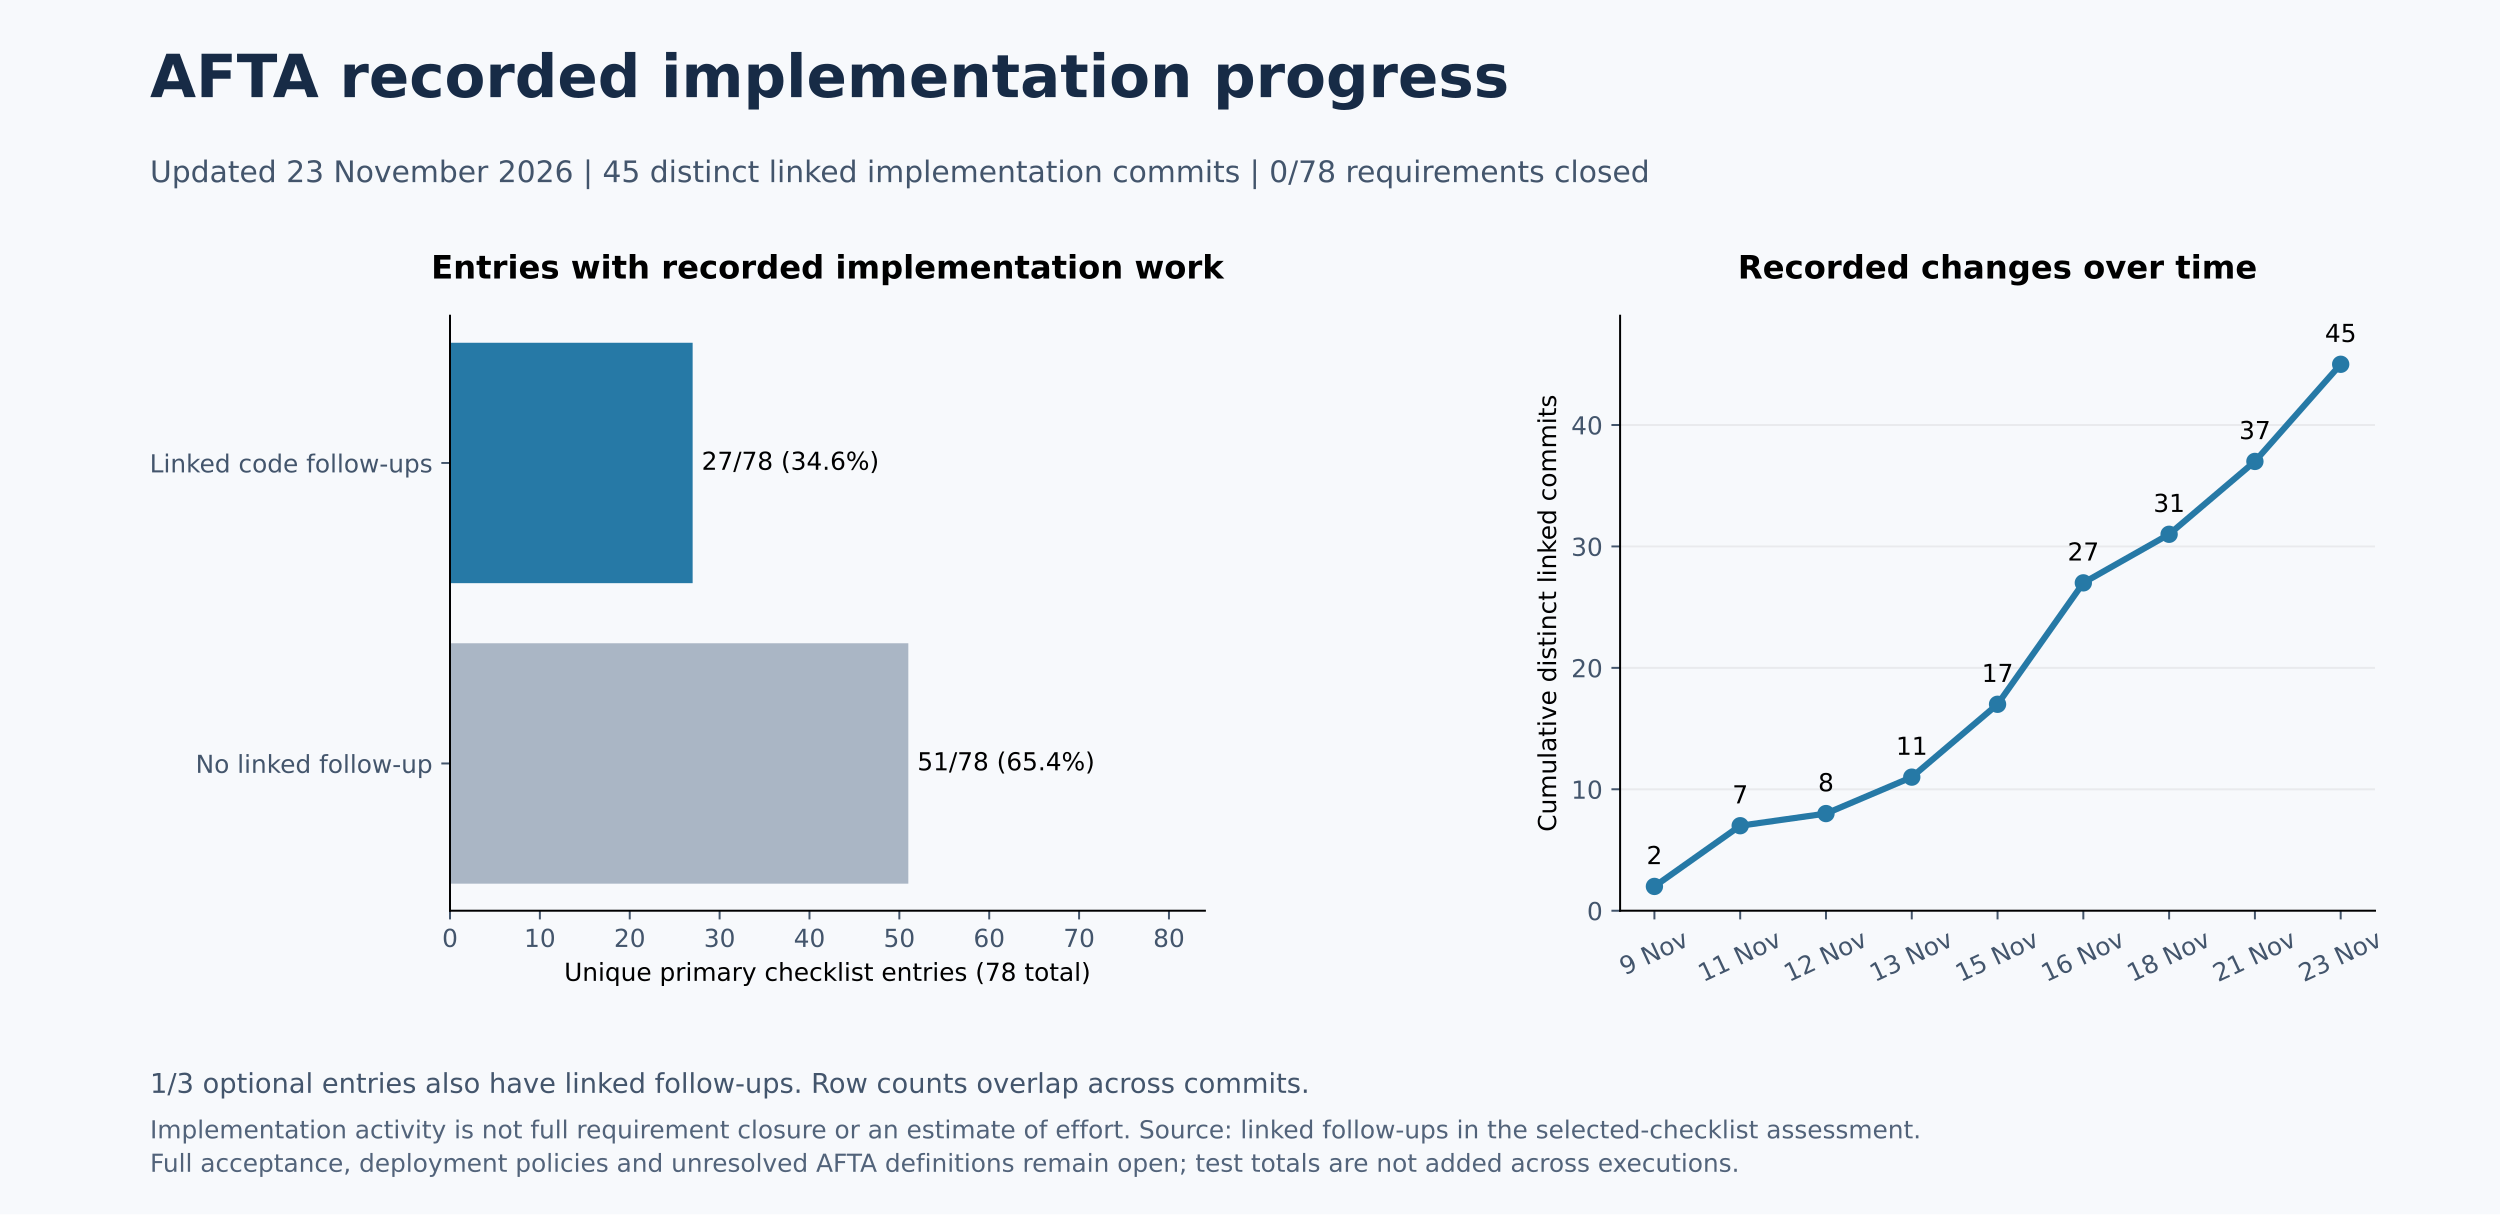
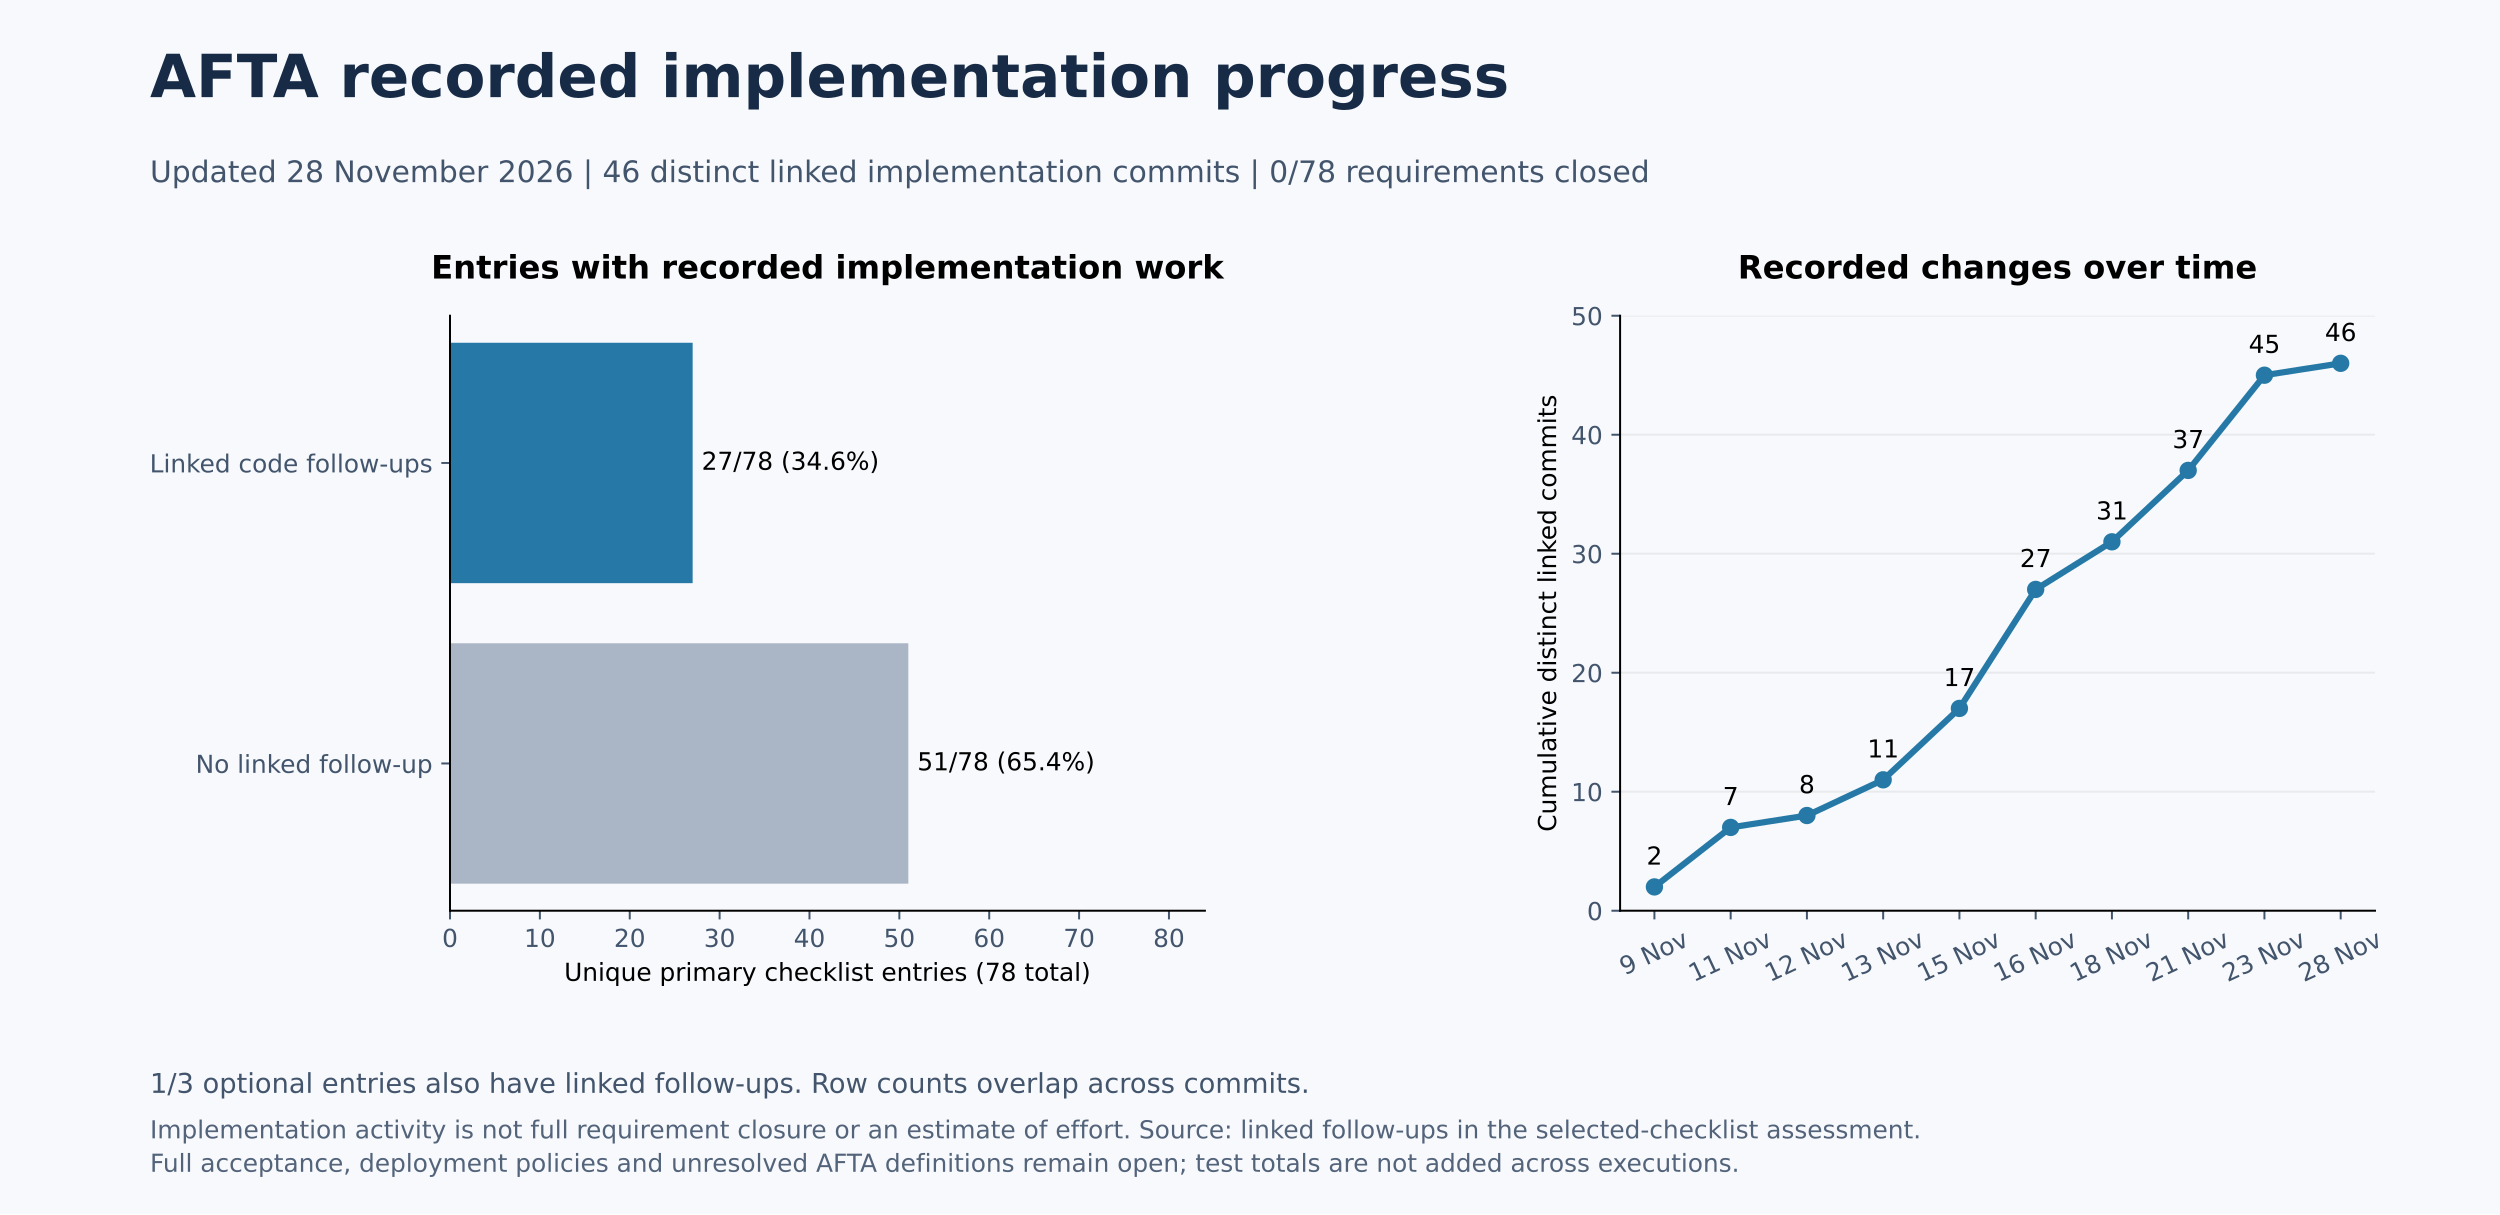
<svg xmlns="http://www.w3.org/2000/svg" xmlns:xlink="http://www.w3.org/1999/xlink" width="1008pt" height="489.6pt" viewBox="0 0 1008 489.6" version="1.1">
  <defs>
    <style type="text/css">*{stroke-linejoin: round; stroke-linecap: butt}</style>
  </defs>
  <g id="figure_1">
    <g id="patch_1">
      <path d="M 0 489.6 L 1008 489.6 L 1008 0 L 0 0 z " style="fill: #f7f9fc" />
    </g>
    <g id="axes_1">
      <g id="patch_2">
        <path d="M 181.44 367.2 L 485.816 367.2 L 485.816 127.296 L 181.44 127.296 z " style="fill: #f7f9fc" />
      </g>
      <g id="patch_3">
-         <path d="M 181.44 138.201 L 279.275 138.201 L 279.275 235.132 L 181.44 235.132 z " clip-path="url(#p705cdddc9c)" style="fill: #2679a6" />
+         <path d="M 181.44 138.201 L 279.275 138.201 L 279.275 235.132 L 181.44 235.132 z " clip-path="url(#pa95533f0e2)" style="fill: #2679a6" />
      </g>
      <g id="patch_4">
-         <path d="M 181.44 259.364 L 366.24 259.364 L 366.24 356.295 L 181.44 356.295 z " clip-path="url(#p705cdddc9c)" style="fill: #aab6c5" />
+         <path d="M 181.44 259.364 L 366.24 259.364 L 366.24 356.295 L 181.44 356.295 z " clip-path="url(#pa95533f0e2)" style="fill: #aab6c5" />
      </g>
      <g id="matplotlib.axis_1">
        <g id="xtick_1">
          <g id="line2d_1">
            <defs>
-               <path id="m35f1e162a9" d="M 0 0 L 0 3.5 " style="stroke: #43556c; stroke-width: 0.8" />
+               <path id="m03f16169ed" d="M 0 0 L 0 3.5 " style="stroke: #43556c; stroke-width: 0.8" />
            </defs>
            <g>
-               <use xlink:href="#m35f1e162a9" x="181.44" y="367.2" style="fill: #43556c; stroke: #43556c; stroke-width: 0.8" />
+               <use xlink:href="#m03f16169ed" x="181.44" y="367.2" style="fill: #43556c; stroke: #43556c; stroke-width: 0.8" />
            </g>
          </g>
          <g id="text_1">
            <text style="font-size: 10px; font-family: 'DejaVu Sans'; text-anchor: middle; fill: #43556c" x="181.44" y="381.798" transform="rotate(-0 181.44 381.7984)">0</text>
          </g>
        </g>
        <g id="xtick_2">
          <g id="line2d_2">
            <g>
-               <use xlink:href="#m35f1e162a9" x="217.675" y="367.2" style="fill: #43556c; stroke: #43556c; stroke-width: 0.8" />
+               <use xlink:href="#m03f16169ed" x="217.675" y="367.2" style="fill: #43556c; stroke: #43556c; stroke-width: 0.8" />
            </g>
          </g>
          <g id="text_2">
            <text style="font-size: 10px; font-family: 'DejaVu Sans'; text-anchor: middle; fill: #43556c" x="217.675" y="381.798" transform="rotate(-0 217.6753 381.7984)">10</text>
          </g>
        </g>
        <g id="xtick_3">
          <g id="line2d_3">
            <g>
-               <use xlink:href="#m35f1e162a9" x="253.911" y="367.2" style="fill: #43556c; stroke: #43556c; stroke-width: 0.8" />
+               <use xlink:href="#m03f16169ed" x="253.911" y="367.2" style="fill: #43556c; stroke: #43556c; stroke-width: 0.8" />
            </g>
          </g>
          <g id="text_3">
            <text style="font-size: 10px; font-family: 'DejaVu Sans'; text-anchor: middle; fill: #43556c" x="253.911" y="381.798" transform="rotate(-0 253.9106 381.7984)">20</text>
          </g>
        </g>
        <g id="xtick_4">
          <g id="line2d_4">
            <g>
-               <use xlink:href="#m35f1e162a9" x="290.146" y="367.2" style="fill: #43556c; stroke: #43556c; stroke-width: 0.8" />
+               <use xlink:href="#m03f16169ed" x="290.146" y="367.2" style="fill: #43556c; stroke: #43556c; stroke-width: 0.8" />
            </g>
          </g>
          <g id="text_4">
            <text style="font-size: 10px; font-family: 'DejaVu Sans'; text-anchor: middle; fill: #43556c" x="290.146" y="381.798" transform="rotate(-0 290.1459 381.7984)">30</text>
          </g>
        </g>
        <g id="xtick_5">
          <g id="line2d_5">
            <g>
-               <use xlink:href="#m35f1e162a9" x="326.381" y="367.2" style="fill: #43556c; stroke: #43556c; stroke-width: 0.8" />
+               <use xlink:href="#m03f16169ed" x="326.381" y="367.2" style="fill: #43556c; stroke: #43556c; stroke-width: 0.8" />
            </g>
          </g>
          <g id="text_5">
            <text style="font-size: 10px; font-family: 'DejaVu Sans'; text-anchor: middle; fill: #43556c" x="326.381" y="381.798" transform="rotate(-0 326.3812 381.7984)">40</text>
          </g>
        </g>
        <g id="xtick_6">
          <g id="line2d_6">
            <g>
-               <use xlink:href="#m35f1e162a9" x="362.616" y="367.2" style="fill: #43556c; stroke: #43556c; stroke-width: 0.8" />
+               <use xlink:href="#m03f16169ed" x="362.616" y="367.2" style="fill: #43556c; stroke: #43556c; stroke-width: 0.8" />
            </g>
          </g>
          <g id="text_6">
            <text style="font-size: 10px; font-family: 'DejaVu Sans'; text-anchor: middle; fill: #43556c" x="362.616" y="381.798" transform="rotate(-0 362.6165 381.7984)">50</text>
          </g>
        </g>
        <g id="xtick_7">
          <g id="line2d_7">
            <g>
-               <use xlink:href="#m35f1e162a9" x="398.852" y="367.2" style="fill: #43556c; stroke: #43556c; stroke-width: 0.8" />
+               <use xlink:href="#m03f16169ed" x="398.852" y="367.2" style="fill: #43556c; stroke: #43556c; stroke-width: 0.8" />
            </g>
          </g>
          <g id="text_7">
            <text style="font-size: 10px; font-family: 'DejaVu Sans'; text-anchor: middle; fill: #43556c" x="398.852" y="381.798" transform="rotate(-0 398.8518 381.7984)">60</text>
          </g>
        </g>
        <g id="xtick_8">
          <g id="line2d_8">
            <g>
-               <use xlink:href="#m35f1e162a9" x="435.087" y="367.2" style="fill: #43556c; stroke: #43556c; stroke-width: 0.8" />
+               <use xlink:href="#m03f16169ed" x="435.087" y="367.2" style="fill: #43556c; stroke: #43556c; stroke-width: 0.8" />
            </g>
          </g>
          <g id="text_8">
            <text style="font-size: 10px; font-family: 'DejaVu Sans'; text-anchor: middle; fill: #43556c" x="435.087" y="381.798" transform="rotate(-0 435.0871 381.7984)">70</text>
          </g>
        </g>
        <g id="xtick_9">
          <g id="line2d_9">
            <g>
-               <use xlink:href="#m35f1e162a9" x="471.322" y="367.2" style="fill: #43556c; stroke: #43556c; stroke-width: 0.8" />
+               <use xlink:href="#m03f16169ed" x="471.322" y="367.2" style="fill: #43556c; stroke: #43556c; stroke-width: 0.8" />
            </g>
          </g>
          <g id="text_9">
            <text style="font-size: 10px; font-family: 'DejaVu Sans'; text-anchor: middle; fill: #43556c" x="471.322" y="381.798" transform="rotate(-0 471.3224 381.7984)">80</text>
          </g>
        </g>
        <g id="text_10">
          <text style="font-size: 10px; font-family: 'DejaVu Sans'; text-anchor: middle" x="333.628" y="395.477" transform="rotate(-0 333.6282 395.4766)">Unique primary checklist entries (78 total)</text>
        </g>
      </g>
      <g id="matplotlib.axis_2">
        <g id="ytick_1">
          <g id="line2d_10">
            <defs>
-               <path id="m4db28c1f98" d="M 0 0 L -3.5 0 " style="stroke: #43556c; stroke-width: 0.8" />
+               <path id="m2b54a20a98" d="M 0 0 L -3.5 0 " style="stroke: #43556c; stroke-width: 0.8" />
            </defs>
            <g>
-               <use xlink:href="#m4db28c1f98" x="181.44" y="186.666" style="fill: #43556c; stroke: #43556c; stroke-width: 0.8" />
+               <use xlink:href="#m2b54a20a98" x="181.44" y="186.666" style="fill: #43556c; stroke: #43556c; stroke-width: 0.8" />
            </g>
          </g>
          <g id="text_11">
            <text style="font-size: 10px; font-family: 'DejaVu Sans'; text-anchor: end; fill: #43556c" x="174.44" y="190.465" transform="rotate(-0 174.44 190.4654)">Linked code follow-ups</text>
          </g>
        </g>
        <g id="ytick_2">
          <g id="line2d_11">
            <g>
-               <use xlink:href="#m4db28c1f98" x="181.44" y="307.83" style="fill: #43556c; stroke: #43556c; stroke-width: 0.8" />
+               <use xlink:href="#m2b54a20a98" x="181.44" y="307.83" style="fill: #43556c; stroke: #43556c; stroke-width: 0.8" />
            </g>
          </g>
          <g id="text_12">
            <text style="font-size: 10px; font-family: 'DejaVu Sans'; text-anchor: end; fill: #43556c" x="174.44" y="311.629" transform="rotate(-0 174.44 311.629)">No linked follow-up</text>
          </g>
        </g>
      </g>
      <g id="patch_5">
        <path d="M 181.44 367.2 L 181.44 127.296 " style="fill: none; stroke: #000000; stroke-width: 0.8; stroke-linejoin: miter; stroke-linecap: square" />
      </g>
      <g id="patch_6">
        <path d="M 181.44 367.2 L 485.816 367.2 " style="fill: none; stroke: #000000; stroke-width: 0.8; stroke-linejoin: miter; stroke-linecap: square" />
      </g>
      <g id="text_13">
        <text style="font-size: 10px; font-family: 'DejaVu Sans'; text-anchor: start" x="282.899" y="189.426" transform="rotate(-0 282.8988 189.4256)">27/78 (34.6%)</text>
      </g>
      <g id="text_14">
        <text style="font-size: 10px; font-family: 'DejaVu Sans'; text-anchor: start" x="369.864" y="310.589" transform="rotate(-0 369.8635 310.5892)">51/78 (65.4%)</text>
      </g>
      <g id="text_15">
        <text style="font-weight: 700; font-size: 13px; font-family: 'DejaVu Sans'; text-anchor: middle" x="333.628" y="112.296" transform="rotate(-0 333.6282 112.296)">Entries with recorded implementation work</text>
      </g>
    </g>
    <g id="axes_2">
      <g id="patch_7">
        <path d="M 653.224 367.2 L 957.6 367.2 L 957.6 127.296 L 653.224 127.296 z " style="fill: #f7f9fc" />
      </g>
      <g id="matplotlib.axis_3">
        <g id="xtick_10">
          <g id="line2d_12">
            <g>
-               <use xlink:href="#m35f1e162a9" x="667.059" y="367.2" style="fill: #43556c; stroke: #43556c; stroke-width: 0.8" />
+               <use xlink:href="#m03f16169ed" x="667.059" y="367.2" style="fill: #43556c; stroke: #43556c; stroke-width: 0.8" />
            </g>
          </g>
          <g id="text_16">
            <text style="font-size: 10px; font-family: 'DejaVu Sans'; fill: #43556c" transform="translate(655.0566 393.3675) rotate(-25)">9 Nov</text>
          </g>
        </g>
        <g id="xtick_11">
          <g id="line2d_13">
            <g>
-               <use xlink:href="#m35f1e162a9" x="701.647" y="367.2" style="fill: #43556c; stroke: #43556c; stroke-width: 0.8" />
+               <use xlink:href="#m03f16169ed" x="697.804" y="367.2" style="fill: #43556c; stroke: #43556c; stroke-width: 0.8" />
            </g>
          </g>
          <g id="text_17">
-             <text style="font-size: 10px; font-family: 'DejaVu Sans'; fill: #43556c" transform="translate(686.7617 396.0565) rotate(-25)">11 Nov</text>
+             <text style="font-size: 10px; font-family: 'DejaVu Sans'; fill: #43556c" transform="translate(682.9185 396.0565) rotate(-25)">11 Nov</text>
          </g>
        </g>
        <g id="xtick_12">
          <g id="line2d_14">
            <g>
-               <use xlink:href="#m35f1e162a9" x="736.235" y="367.2" style="fill: #43556c; stroke: #43556c; stroke-width: 0.8" />
+               <use xlink:href="#m03f16169ed" x="728.549" y="367.2" style="fill: #43556c; stroke: #43556c; stroke-width: 0.8" />
            </g>
          </g>
          <g id="text_18">
-             <text style="font-size: 10px; font-family: 'DejaVu Sans'; fill: #43556c" transform="translate(721.3499 396.0565) rotate(-25)">12 Nov</text>
+             <text style="font-size: 10px; font-family: 'DejaVu Sans'; fill: #43556c" transform="translate(713.6636 396.0565) rotate(-25)">12 Nov</text>
          </g>
        </g>
        <g id="xtick_13">
          <g id="line2d_15">
            <g>
-               <use xlink:href="#m35f1e162a9" x="770.824" y="367.2" style="fill: #43556c; stroke: #43556c; stroke-width: 0.8" />
+               <use xlink:href="#m03f16169ed" x="759.294" y="367.2" style="fill: #43556c; stroke: #43556c; stroke-width: 0.8" />
            </g>
          </g>
          <g id="text_19">
-             <text style="font-size: 10px; font-family: 'DejaVu Sans'; fill: #43556c" transform="translate(755.9381 396.0565) rotate(-25)">13 Nov</text>
+             <text style="font-size: 10px; font-family: 'DejaVu Sans'; fill: #43556c" transform="translate(744.4087 396.0565) rotate(-25)">13 Nov</text>
          </g>
        </g>
        <g id="xtick_14">
          <g id="line2d_16">
            <g>
-               <use xlink:href="#m35f1e162a9" x="805.412" y="367.2" style="fill: #43556c; stroke: #43556c; stroke-width: 0.8" />
+               <use xlink:href="#m03f16169ed" x="790.039" y="367.2" style="fill: #43556c; stroke: #43556c; stroke-width: 0.8" />
            </g>
          </g>
          <g id="text_20">
-             <text style="font-size: 10px; font-family: 'DejaVu Sans'; fill: #43556c" transform="translate(790.5264 396.0565) rotate(-25)">15 Nov</text>
+             <text style="font-size: 10px; font-family: 'DejaVu Sans'; fill: #43556c" transform="translate(775.1538 396.0565) rotate(-25)">15 Nov</text>
          </g>
        </g>
        <g id="xtick_15">
          <g id="line2d_17">
            <g>
-               <use xlink:href="#m35f1e162a9" x="840" y="367.2" style="fill: #43556c; stroke: #43556c; stroke-width: 0.8" />
+               <use xlink:href="#m03f16169ed" x="820.784" y="367.2" style="fill: #43556c; stroke: #43556c; stroke-width: 0.8" />
            </g>
          </g>
          <g id="text_21">
-             <text style="font-size: 10px; font-family: 'DejaVu Sans'; fill: #43556c" transform="translate(825.1146 396.0565) rotate(-25)">16 Nov</text>
+             <text style="font-size: 10px; font-family: 'DejaVu Sans'; fill: #43556c" transform="translate(805.8989 396.0565) rotate(-25)">16 Nov</text>
          </g>
        </g>
        <g id="xtick_16">
          <g id="line2d_18">
            <g>
-               <use xlink:href="#m35f1e162a9" x="874.588" y="367.2" style="fill: #43556c; stroke: #43556c; stroke-width: 0.8" />
+               <use xlink:href="#m03f16169ed" x="851.529" y="367.2" style="fill: #43556c; stroke: #43556c; stroke-width: 0.8" />
            </g>
          </g>
          <g id="text_22">
-             <text style="font-size: 10px; font-family: 'DejaVu Sans'; fill: #43556c" transform="translate(859.7028 396.0565) rotate(-25)">18 Nov</text>
+             <text style="font-size: 10px; font-family: 'DejaVu Sans'; fill: #43556c" transform="translate(836.644 396.0565) rotate(-25)">18 Nov</text>
          </g>
        </g>
        <g id="xtick_17">
          <g id="line2d_19">
            <g>
-               <use xlink:href="#m35f1e162a9" x="909.176" y="367.2" style="fill: #43556c; stroke: #43556c; stroke-width: 0.8" />
+               <use xlink:href="#m03f16169ed" x="882.275" y="367.2" style="fill: #43556c; stroke: #43556c; stroke-width: 0.8" />
            </g>
          </g>
          <g id="text_23">
-             <text style="font-size: 10px; font-family: 'DejaVu Sans'; fill: #43556c" transform="translate(894.2911 396.0565) rotate(-25)">21 Nov</text>
+             <text style="font-size: 10px; font-family: 'DejaVu Sans'; fill: #43556c" transform="translate(867.3891 396.0565) rotate(-25)">21 Nov</text>
          </g>
        </g>
        <g id="xtick_18">
          <g id="line2d_20">
            <g>
-               <use xlink:href="#m35f1e162a9" x="943.765" y="367.2" style="fill: #43556c; stroke: #43556c; stroke-width: 0.8" />
+               <use xlink:href="#m03f16169ed" x="913.02" y="367.2" style="fill: #43556c; stroke: #43556c; stroke-width: 0.8" />
            </g>
          </g>
          <g id="text_24">
-             <text style="font-size: 10px; font-family: 'DejaVu Sans'; fill: #43556c" transform="translate(928.8793 396.0565) rotate(-25)">23 Nov</text>
+             <text style="font-size: 10px; font-family: 'DejaVu Sans'; fill: #43556c" transform="translate(898.1342 396.0565) rotate(-25)">23 Nov</text>
+           </g>
+         </g>
+         <g id="xtick_19">
+           <g id="line2d_21">
+             <g>
+               <use xlink:href="#m03f16169ed" x="943.765" y="367.2" style="fill: #43556c; stroke: #43556c; stroke-width: 0.8" />
+             </g>
+           </g>
+           <g id="text_25">
+             <text style="font-size: 10px; font-family: 'DejaVu Sans'; fill: #43556c" transform="translate(928.8793 396.0565) rotate(-25)">28 Nov</text>
          </g>
        </g>
      </g>
      <g id="matplotlib.axis_4">
        <g id="ytick_3">
-           <g id="line2d_21">
-             <path d="M 653.224 367.2 L 957.6 367.2 " clip-path="url(#p4733afbd48)" style="fill: none; stroke: #b0b0b0; stroke-opacity: 0.2; stroke-width: 0.8; stroke-linecap: square" />
-           </g>
          <g id="line2d_22">
-             <g>
-               <use xlink:href="#m4db28c1f98" x="653.224" y="367.2" style="fill: #43556c; stroke: #43556c; stroke-width: 0.8" />
-             </g>
-           </g>
-           <g id="text_25">
+             <path d="M 653.224 367.2 L 957.6 367.2 " clip-path="url(#p55b1db1e75)" style="fill: none; stroke: #b0b0b0; stroke-opacity: 0.2; stroke-width: 0.8; stroke-linecap: square" />
+           </g>
+           <g id="line2d_23">
+             <g>
+               <use xlink:href="#m2b54a20a98" x="653.224" y="367.2" style="fill: #43556c; stroke: #43556c; stroke-width: 0.8" />
+             </g>
+           </g>
+           <g id="text_26">
            <text style="font-size: 10px; font-family: 'DejaVu Sans'; text-anchor: end; fill: #43556c" x="646.224" y="370.999" transform="rotate(-0 646.2235 370.9992)">0</text>
          </g>
        </g>
        <g id="ytick_4">
-           <g id="line2d_23">
-             <path d="M 653.224 318.24 L 957.6 318.24 " clip-path="url(#p4733afbd48)" style="fill: none; stroke: #b0b0b0; stroke-opacity: 0.2; stroke-width: 0.8; stroke-linecap: square" />
-           </g>
          <g id="line2d_24">
-             <g>
-               <use xlink:href="#m4db28c1f98" x="653.224" y="318.24" style="fill: #43556c; stroke: #43556c; stroke-width: 0.8" />
-             </g>
-           </g>
-           <g id="text_26">
-             <text style="font-size: 10px; font-family: 'DejaVu Sans'; text-anchor: end; fill: #43556c" x="646.224" y="322.039" transform="rotate(-0 646.2235 322.0392)">10</text>
+             <path d="M 653.224 319.219 L 957.6 319.219 " clip-path="url(#p55b1db1e75)" style="fill: none; stroke: #b0b0b0; stroke-opacity: 0.2; stroke-width: 0.8; stroke-linecap: square" />
+           </g>
+           <g id="line2d_25">
+             <g>
+               <use xlink:href="#m2b54a20a98" x="653.224" y="319.219" style="fill: #43556c; stroke: #43556c; stroke-width: 0.8" />
+             </g>
+           </g>
+           <g id="text_27">
+             <text style="font-size: 10px; font-family: 'DejaVu Sans'; text-anchor: end; fill: #43556c" x="646.224" y="323.018" transform="rotate(-0 646.2235 323.0184)">10</text>
          </g>
        </g>
        <g id="ytick_5">
-           <g id="line2d_25">
-             <path d="M 653.224 269.28 L 957.6 269.28 " clip-path="url(#p4733afbd48)" style="fill: none; stroke: #b0b0b0; stroke-opacity: 0.2; stroke-width: 0.8; stroke-linecap: square" />
-           </g>
          <g id="line2d_26">
-             <g>
-               <use xlink:href="#m4db28c1f98" x="653.224" y="269.28" style="fill: #43556c; stroke: #43556c; stroke-width: 0.8" />
-             </g>
-           </g>
-           <g id="text_27">
-             <text style="font-size: 10px; font-family: 'DejaVu Sans'; text-anchor: end; fill: #43556c" x="646.224" y="273.079" transform="rotate(-0 646.2235 273.0792)">20</text>
+             <path d="M 653.224 271.238 L 957.6 271.238 " clip-path="url(#p55b1db1e75)" style="fill: none; stroke: #b0b0b0; stroke-opacity: 0.2; stroke-width: 0.8; stroke-linecap: square" />
+           </g>
+           <g id="line2d_27">
+             <g>
+               <use xlink:href="#m2b54a20a98" x="653.224" y="271.238" style="fill: #43556c; stroke: #43556c; stroke-width: 0.8" />
+             </g>
+           </g>
+           <g id="text_28">
+             <text style="font-size: 10px; font-family: 'DejaVu Sans'; text-anchor: end; fill: #43556c" x="646.224" y="275.038" transform="rotate(-0 646.2235 275.0376)">20</text>
          </g>
        </g>
        <g id="ytick_6">
-           <g id="line2d_27">
-             <path d="M 653.224 220.32 L 957.6 220.32 " clip-path="url(#p4733afbd48)" style="fill: none; stroke: #b0b0b0; stroke-opacity: 0.2; stroke-width: 0.8; stroke-linecap: square" />
-           </g>
          <g id="line2d_28">
-             <g>
-               <use xlink:href="#m4db28c1f98" x="653.224" y="220.32" style="fill: #43556c; stroke: #43556c; stroke-width: 0.8" />
-             </g>
-           </g>
-           <g id="text_28">
-             <text style="font-size: 10px; font-family: 'DejaVu Sans'; text-anchor: end; fill: #43556c" x="646.224" y="224.119" transform="rotate(-0 646.2235 224.1192)">30</text>
+             <path d="M 653.224 223.258 L 957.6 223.258 " clip-path="url(#p55b1db1e75)" style="fill: none; stroke: #b0b0b0; stroke-opacity: 0.2; stroke-width: 0.8; stroke-linecap: square" />
+           </g>
+           <g id="line2d_29">
+             <g>
+               <use xlink:href="#m2b54a20a98" x="653.224" y="223.258" style="fill: #43556c; stroke: #43556c; stroke-width: 0.8" />
+             </g>
+           </g>
+           <g id="text_29">
+             <text style="font-size: 10px; font-family: 'DejaVu Sans'; text-anchor: end; fill: #43556c" x="646.224" y="227.057" transform="rotate(-0 646.2235 227.0568)">30</text>
          </g>
        </g>
        <g id="ytick_7">
-           <g id="line2d_29">
-             <path d="M 653.224 171.36 L 957.6 171.36 " clip-path="url(#p4733afbd48)" style="fill: none; stroke: #b0b0b0; stroke-opacity: 0.2; stroke-width: 0.8; stroke-linecap: square" />
-           </g>
          <g id="line2d_30">
-             <g>
-               <use xlink:href="#m4db28c1f98" x="653.224" y="171.36" style="fill: #43556c; stroke: #43556c; stroke-width: 0.8" />
-             </g>
-           </g>
-           <g id="text_29">
-             <text style="font-size: 10px; font-family: 'DejaVu Sans'; text-anchor: end; fill: #43556c" x="646.224" y="175.159" transform="rotate(-0 646.2235 175.1592)">40</text>
-           </g>
-         </g>
-         <g id="text_30">
+             <path d="M 653.224 175.277 L 957.6 175.277 " clip-path="url(#p55b1db1e75)" style="fill: none; stroke: #b0b0b0; stroke-opacity: 0.2; stroke-width: 0.8; stroke-linecap: square" />
+           </g>
+           <g id="line2d_31">
+             <g>
+               <use xlink:href="#m2b54a20a98" x="653.224" y="175.277" style="fill: #43556c; stroke: #43556c; stroke-width: 0.8" />
+             </g>
+           </g>
+           <g id="text_30">
+             <text style="font-size: 10px; font-family: 'DejaVu Sans'; text-anchor: end; fill: #43556c" x="646.224" y="179.076" transform="rotate(-0 646.2235 179.076)">40</text>
+           </g>
+         </g>
+         <g id="ytick_8">
+           <g id="line2d_32">
+             <path d="M 653.224 127.296 L 957.6 127.296 " clip-path="url(#p55b1db1e75)" style="fill: none; stroke: #b0b0b0; stroke-opacity: 0.2; stroke-width: 0.8; stroke-linecap: square" />
+           </g>
+           <g id="line2d_33">
+             <g>
+               <use xlink:href="#m2b54a20a98" x="653.224" y="127.296" style="fill: #43556c; stroke: #43556c; stroke-width: 0.8" />
+             </g>
+           </g>
+           <g id="text_31">
+             <text style="font-size: 10px; font-family: 'DejaVu Sans'; text-anchor: end; fill: #43556c" x="646.224" y="131.095" transform="rotate(-0 646.2235 131.0952)">50</text>
+           </g>
+         </g>
+         <g id="text_32">
          <text style="font-size: 10px; font-family: 'DejaVu Sans'; text-anchor: middle" x="627.419" y="247.248" transform="rotate(-90 627.4188 247.248)">Cumulative distinct linked commits</text>
        </g>
      </g>
-       <g id="line2d_31">
-         <path d="M 667.059 357.408 L 701.647 332.928 L 736.235 328.032 L 770.824 313.344 L 805.412 283.968 L 840 235.008 L 874.588 215.424 L 909.176 186.048 L 943.765 146.88 " clip-path="url(#p4733afbd48)" style="fill: none; stroke: #2679a6; stroke-width: 2.5; stroke-linecap: square" />
+       <g id="line2d_34">
+         <path d="M 667.059 357.604 L 697.804 333.613 L 728.549 328.815 L 759.294 314.421 L 790.039 285.633 L 820.784 237.652 L 851.529 218.46 L 882.275 189.671 L 913.02 151.286 L 943.765 146.488 " clip-path="url(#p55b1db1e75)" style="fill: none; stroke: #2679a6; stroke-width: 2.5; stroke-linecap: square" />
        <defs>
-           <path id="m8772df8f3b" d="M 0 3 C 0.796 3 1.559 2.684 2.121 2.121 C 2.684 1.559 3 0.796 3 0 C 3 -0.796 2.684 -1.559 2.121 -2.121 C 1.559 -2.684 0.796 -3 0 -3 C -0.796 -3 -1.559 -2.684 -2.121 -2.121 C -2.684 -1.559 -3 -0.796 -3 0 C -3 0.796 -2.684 1.559 -2.121 2.121 C -1.559 2.684 -0.796 3 0 3 z " style="stroke: #2679a6" />
+           <path id="m526bca1e3e" d="M 0 3 C 0.796 3 1.559 2.684 2.121 2.121 C 2.684 1.559 3 0.796 3 0 C 3 -0.796 2.684 -1.559 2.121 -2.121 C 1.559 -2.684 0.796 -3 0 -3 C -0.796 -3 -1.559 -2.684 -2.121 -2.121 C -2.684 -1.559 -3 -0.796 -3 0 C -3 0.796 -2.684 1.559 -2.121 2.121 C -1.559 2.684 -0.796 3 0 3 z " style="stroke: #2679a6" />
        </defs>
-         <g clip-path="url(#p4733afbd48)">
-           <use xlink:href="#m8772df8f3b" x="667.059" y="357.408" style="fill: #2679a6; stroke: #2679a6" />
-           <use xlink:href="#m8772df8f3b" x="701.647" y="332.928" style="fill: #2679a6; stroke: #2679a6" />
-           <use xlink:href="#m8772df8f3b" x="736.235" y="328.032" style="fill: #2679a6; stroke: #2679a6" />
-           <use xlink:href="#m8772df8f3b" x="770.824" y="313.344" style="fill: #2679a6; stroke: #2679a6" />
-           <use xlink:href="#m8772df8f3b" x="805.412" y="283.968" style="fill: #2679a6; stroke: #2679a6" />
-           <use xlink:href="#m8772df8f3b" x="840" y="235.008" style="fill: #2679a6; stroke: #2679a6" />
-           <use xlink:href="#m8772df8f3b" x="874.588" y="215.424" style="fill: #2679a6; stroke: #2679a6" />
-           <use xlink:href="#m8772df8f3b" x="909.176" y="186.048" style="fill: #2679a6; stroke: #2679a6" />
-           <use xlink:href="#m8772df8f3b" x="943.765" y="146.88" style="fill: #2679a6; stroke: #2679a6" />
+         <g clip-path="url(#p55b1db1e75)">
+           <use xlink:href="#m526bca1e3e" x="667.059" y="357.604" style="fill: #2679a6; stroke: #2679a6" />
+           <use xlink:href="#m526bca1e3e" x="697.804" y="333.613" style="fill: #2679a6; stroke: #2679a6" />
+           <use xlink:href="#m526bca1e3e" x="728.549" y="328.815" style="fill: #2679a6; stroke: #2679a6" />
+           <use xlink:href="#m526bca1e3e" x="759.294" y="314.421" style="fill: #2679a6; stroke: #2679a6" />
+           <use xlink:href="#m526bca1e3e" x="790.039" y="285.633" style="fill: #2679a6; stroke: #2679a6" />
+           <use xlink:href="#m526bca1e3e" x="820.784" y="237.652" style="fill: #2679a6; stroke: #2679a6" />
+           <use xlink:href="#m526bca1e3e" x="851.529" y="218.46" style="fill: #2679a6; stroke: #2679a6" />
+           <use xlink:href="#m526bca1e3e" x="882.275" y="189.671" style="fill: #2679a6; stroke: #2679a6" />
+           <use xlink:href="#m526bca1e3e" x="913.02" y="151.286" style="fill: #2679a6; stroke: #2679a6" />
+           <use xlink:href="#m526bca1e3e" x="943.765" y="146.488" style="fill: #2679a6; stroke: #2679a6" />
        </g>
      </g>
      <g id="patch_8">
        <path d="M 653.224 367.2 L 653.224 127.296 " style="fill: none; stroke: #000000; stroke-width: 0.8; stroke-linejoin: miter; stroke-linecap: square" />
      </g>
      <g id="patch_9">
        <path d="M 653.224 367.2 L 957.6 367.2 " style="fill: none; stroke: #000000; stroke-width: 0.8; stroke-linejoin: miter; stroke-linecap: square" />
      </g>
-       <g id="text_31">
-         <text style="font-size: 10px; font-family: 'DejaVu Sans'; text-anchor: middle" x="667.059" y="348.408" transform="rotate(-0 667.0588 348.408)">2</text>
-       </g>
-       <g id="text_32">
-         <text style="font-size: 10px; font-family: 'DejaVu Sans'; text-anchor: middle" x="701.647" y="323.928" transform="rotate(-0 701.6471 323.928)">7</text>
-       </g>
      <g id="text_33">
-         <text style="font-size: 10px; font-family: 'DejaVu Sans'; text-anchor: middle" x="736.235" y="319.032" transform="rotate(-0 736.2353 319.032)">8</text>
+         <text style="font-size: 10px; font-family: 'DejaVu Sans'; text-anchor: middle" x="667.059" y="348.604" transform="rotate(-0 667.0588 348.6038)">2</text>
      </g>
      <g id="text_34">
-         <text style="font-size: 10px; font-family: 'DejaVu Sans'; text-anchor: middle" x="770.824" y="304.344" transform="rotate(-0 770.8235 304.344)">11</text>
+         <text style="font-size: 10px; font-family: 'DejaVu Sans'; text-anchor: middle" x="697.804" y="324.613" transform="rotate(-0 697.8039 324.6134)">7</text>
      </g>
      <g id="text_35">
-         <text style="font-size: 10px; font-family: 'DejaVu Sans'; text-anchor: middle" x="805.412" y="274.968" transform="rotate(-0 805.4118 274.968)">17</text>
+         <text style="font-size: 10px; font-family: 'DejaVu Sans'; text-anchor: middle" x="728.549" y="319.815" transform="rotate(-0 728.549 319.8154)">8</text>
      </g>
      <g id="text_36">
-         <text style="font-size: 10px; font-family: 'DejaVu Sans'; text-anchor: middle" x="840" y="226.008" transform="rotate(-0 840 226.008)">27</text>
+         <text style="font-size: 10px; font-family: 'DejaVu Sans'; text-anchor: middle" x="759.294" y="305.421" transform="rotate(-0 759.2941 305.4211)">11</text>
      </g>
      <g id="text_37">
-         <text style="font-size: 10px; font-family: 'DejaVu Sans'; text-anchor: middle" x="874.588" y="206.424" transform="rotate(-0 874.5882 206.424)">31</text>
+         <text style="font-size: 10px; font-family: 'DejaVu Sans'; text-anchor: middle" x="790.039" y="276.633" transform="rotate(-0 790.0392 276.6326)">17</text>
      </g>
      <g id="text_38">
-         <text style="font-size: 10px; font-family: 'DejaVu Sans'; text-anchor: middle" x="909.176" y="177.048" transform="rotate(-0 909.1765 177.048)">37</text>
+         <text style="font-size: 10px; font-family: 'DejaVu Sans'; text-anchor: middle" x="820.784" y="228.652" transform="rotate(-0 820.7843 228.6518)">27</text>
      </g>
      <g id="text_39">
-         <text style="font-size: 10px; font-family: 'DejaVu Sans'; text-anchor: middle" x="943.765" y="137.88" transform="rotate(-0 943.7647 137.88)">45</text>
+         <text style="font-size: 10px; font-family: 'DejaVu Sans'; text-anchor: middle" x="851.529" y="209.46" transform="rotate(-0 851.5294 209.4595)">31</text>
      </g>
      <g id="text_40">
+         <text style="font-size: 10px; font-family: 'DejaVu Sans'; text-anchor: middle" x="882.275" y="180.671" transform="rotate(-0 882.2745 180.671)">37</text>
+       </g>
+       <g id="text_41">
+         <text style="font-size: 10px; font-family: 'DejaVu Sans'; text-anchor: middle" x="913.02" y="142.286" transform="rotate(-0 913.0196 142.2864)">45</text>
+       </g>
+       <g id="text_42">
+         <text style="font-size: 10px; font-family: 'DejaVu Sans'; text-anchor: middle" x="943.765" y="137.488" transform="rotate(-0 943.7647 137.4883)">46</text>
+       </g>
+       <g id="text_43">
        <text style="font-weight: 700; font-size: 13px; font-family: 'DejaVu Sans'; text-anchor: middle" x="805.412" y="112.296" transform="rotate(-0 805.4118 112.296)">Recorded changes over time</text>
      </g>
    </g>
-     <g id="text_41">
+     <g id="text_44">
      <text style="font-weight: 700; font-size: 24px; font-family: 'DejaVu Sans'; text-anchor: start; fill: #172b46" x="60.48" y="39.168" transform="rotate(-0 60.48 39.168)">AFTA recorded implementation progress</text>
    </g>
-     <g id="text_42">
-       <text style="font-size: 12px; font-family: 'DejaVu Sans'; text-anchor: start; fill: #43556c" x="60.48" y="73.44" transform="rotate(-0 60.48 73.44)">Updated 23 November 2026 | 45 distinct linked implementation commits | 0/78 requirements closed</text>
-     </g>
-     <g id="text_43">
+     <g id="text_45">
+       <text style="font-size: 12px; font-family: 'DejaVu Sans'; text-anchor: start; fill: #43556c" x="60.48" y="73.44" transform="rotate(-0 60.48 73.44)">Updated 28 November 2026 | 46 distinct linked implementation commits | 0/78 requirements closed</text>
+     </g>
+     <g id="text_46">
      <text style="font-size: 11px; font-family: 'DejaVu Sans'; text-anchor: start; fill: #43556c" x="60.48" y="440.64" transform="rotate(-0 60.48 440.64)">1/3 optional entries also have linked follow-ups. Row counts overlap across commits.</text>
    </g>
-     <g id="text_44">
+     <g id="text_47">
      <text style="font-size: 10px; font-family: 'DejaVu Sans'; fill: #52637a" transform="translate(60.48 458.9867)">Implementation activity is not full requirement closure or an estimate of effort. Source: linked follow-ups in the selected-checklist assessment.</text>
      <text style="font-size: 10px; font-family: 'DejaVu Sans'; fill: #52637a" transform="translate(60.48 472.464)">Full acceptance, deployment policies and unresolved AFTA definitions remain open; test totals are not added across executions.</text>
    </g>
  </g>
  <defs>
-     <clipPath id="p705cdddc9c">
+     <clipPath id="pa95533f0e2">
      <rect x="181.44" y="127.296" width="304.376" height="239.904" />
    </clipPath>
-     <clipPath id="p4733afbd48">
+     <clipPath id="p55b1db1e75">
      <rect x="653.224" y="127.296" width="304.376" height="239.904" />
    </clipPath>
  </defs>
</svg>
